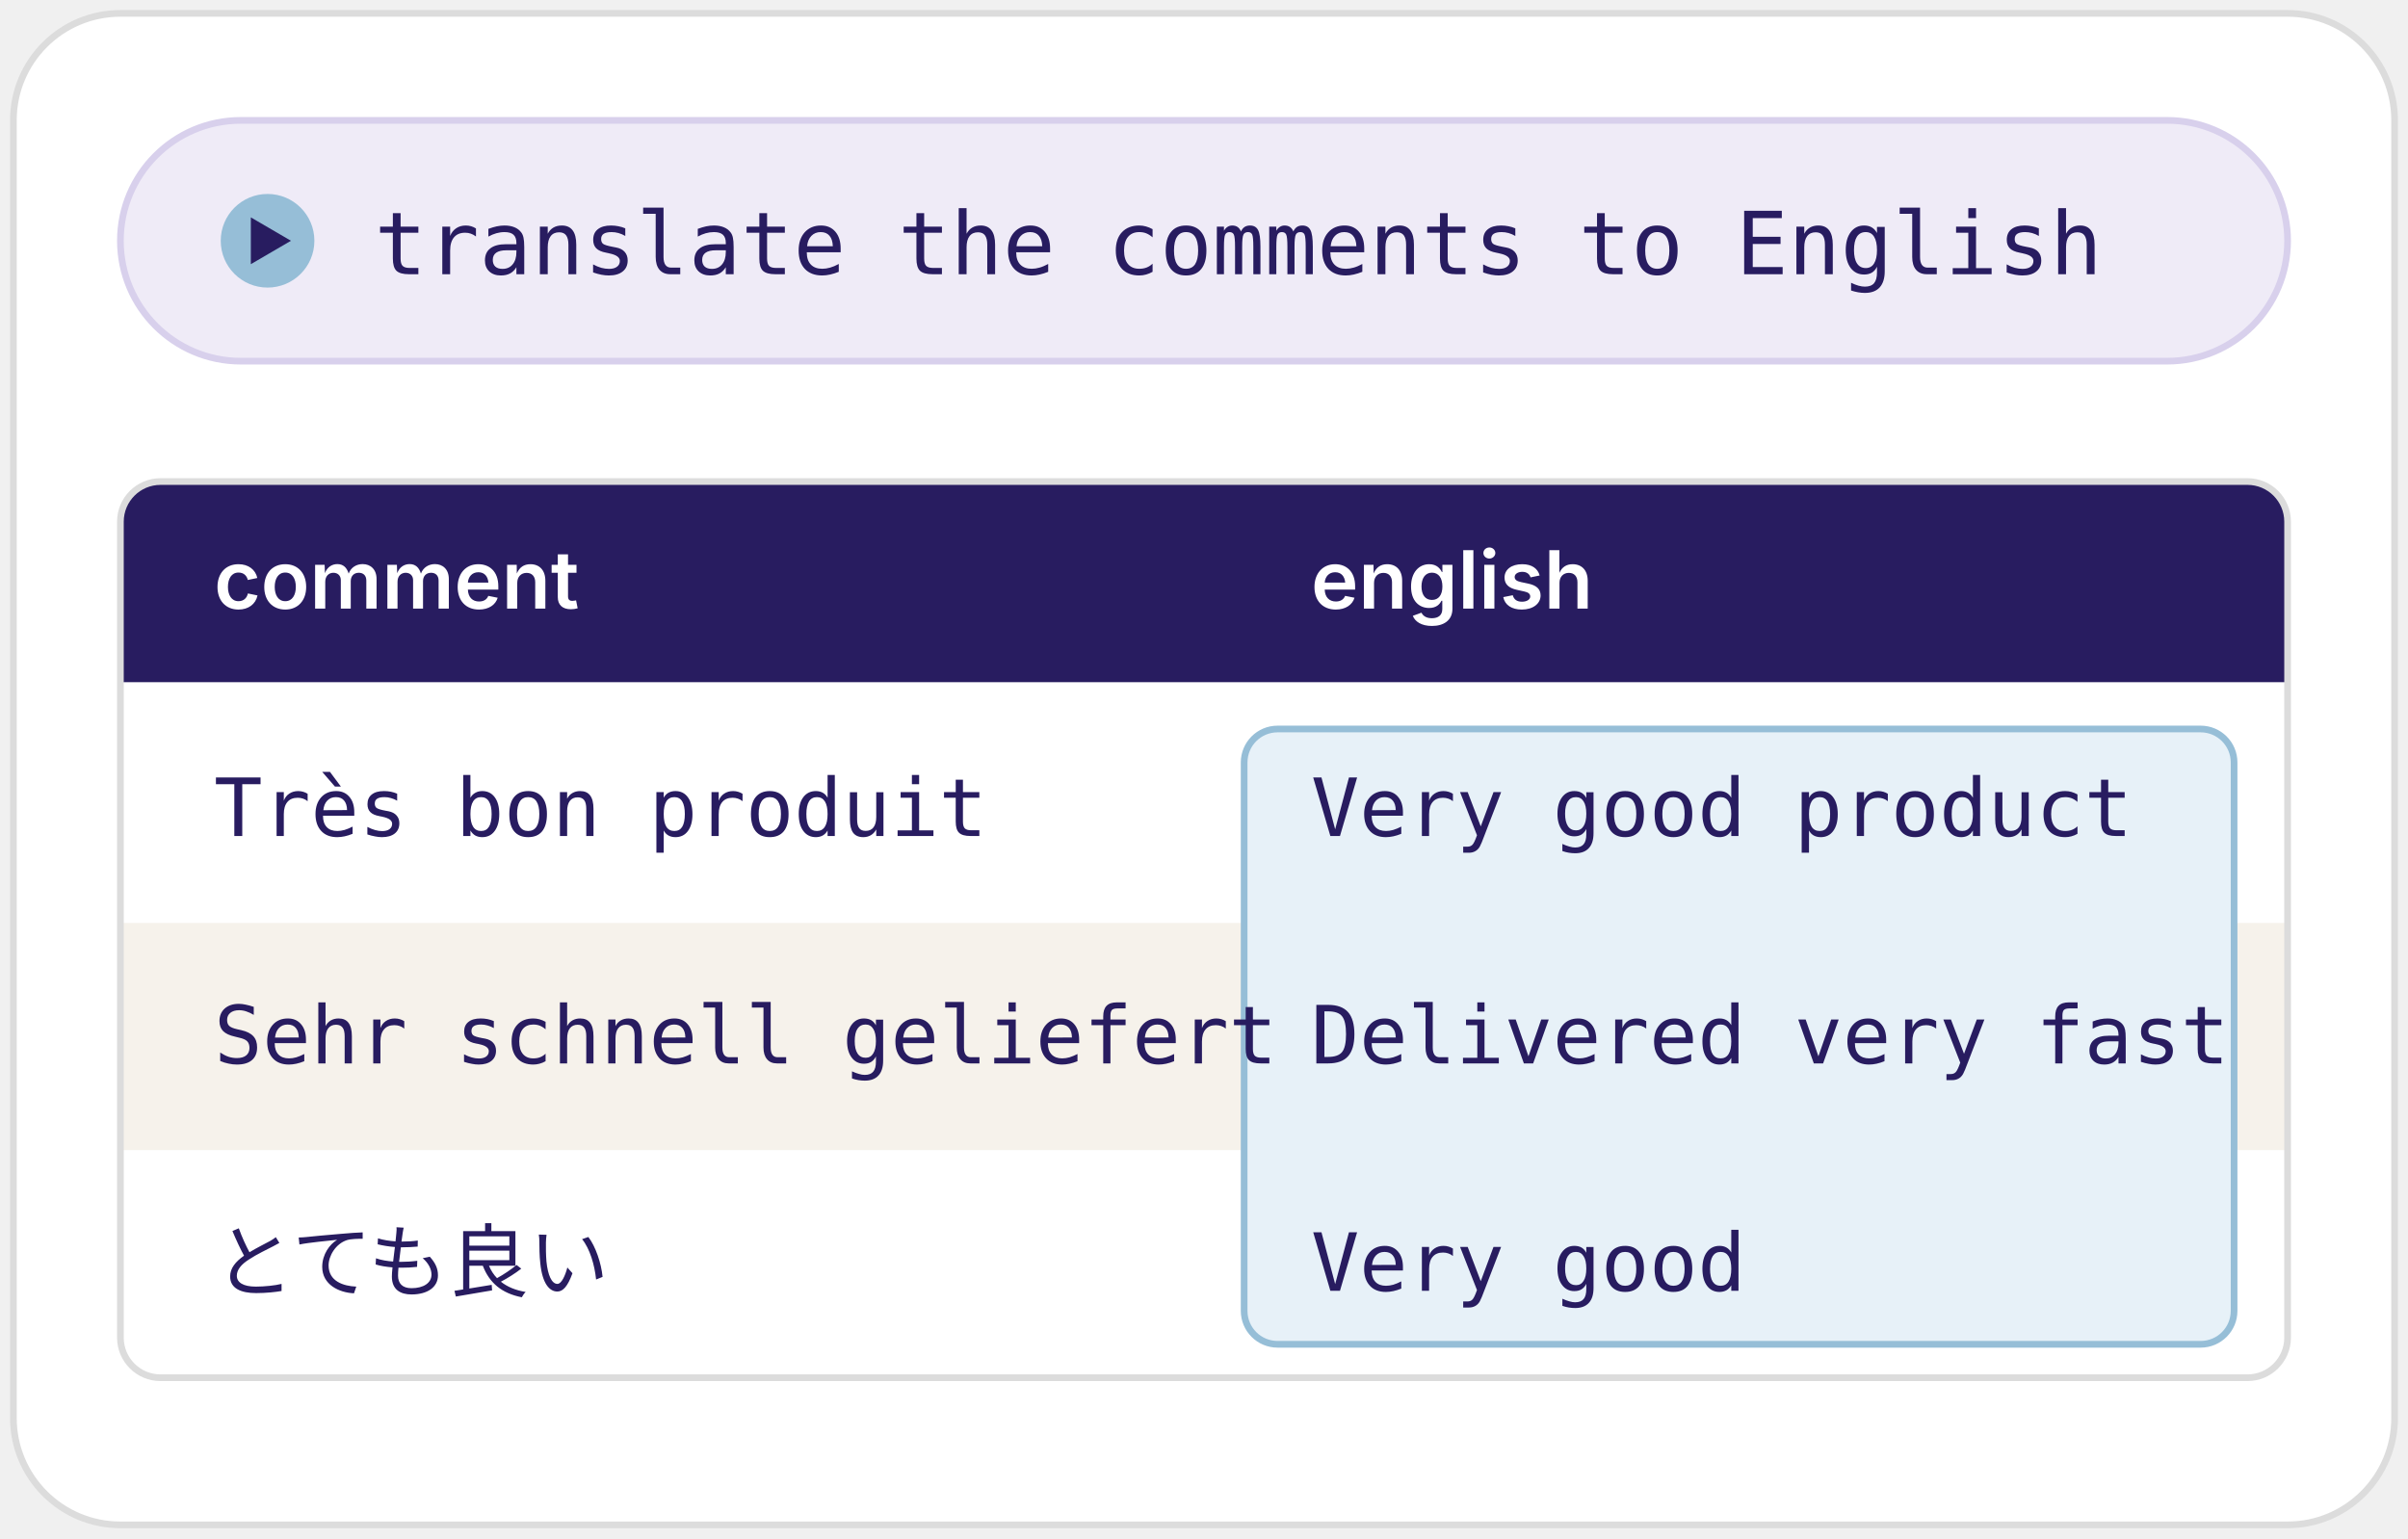
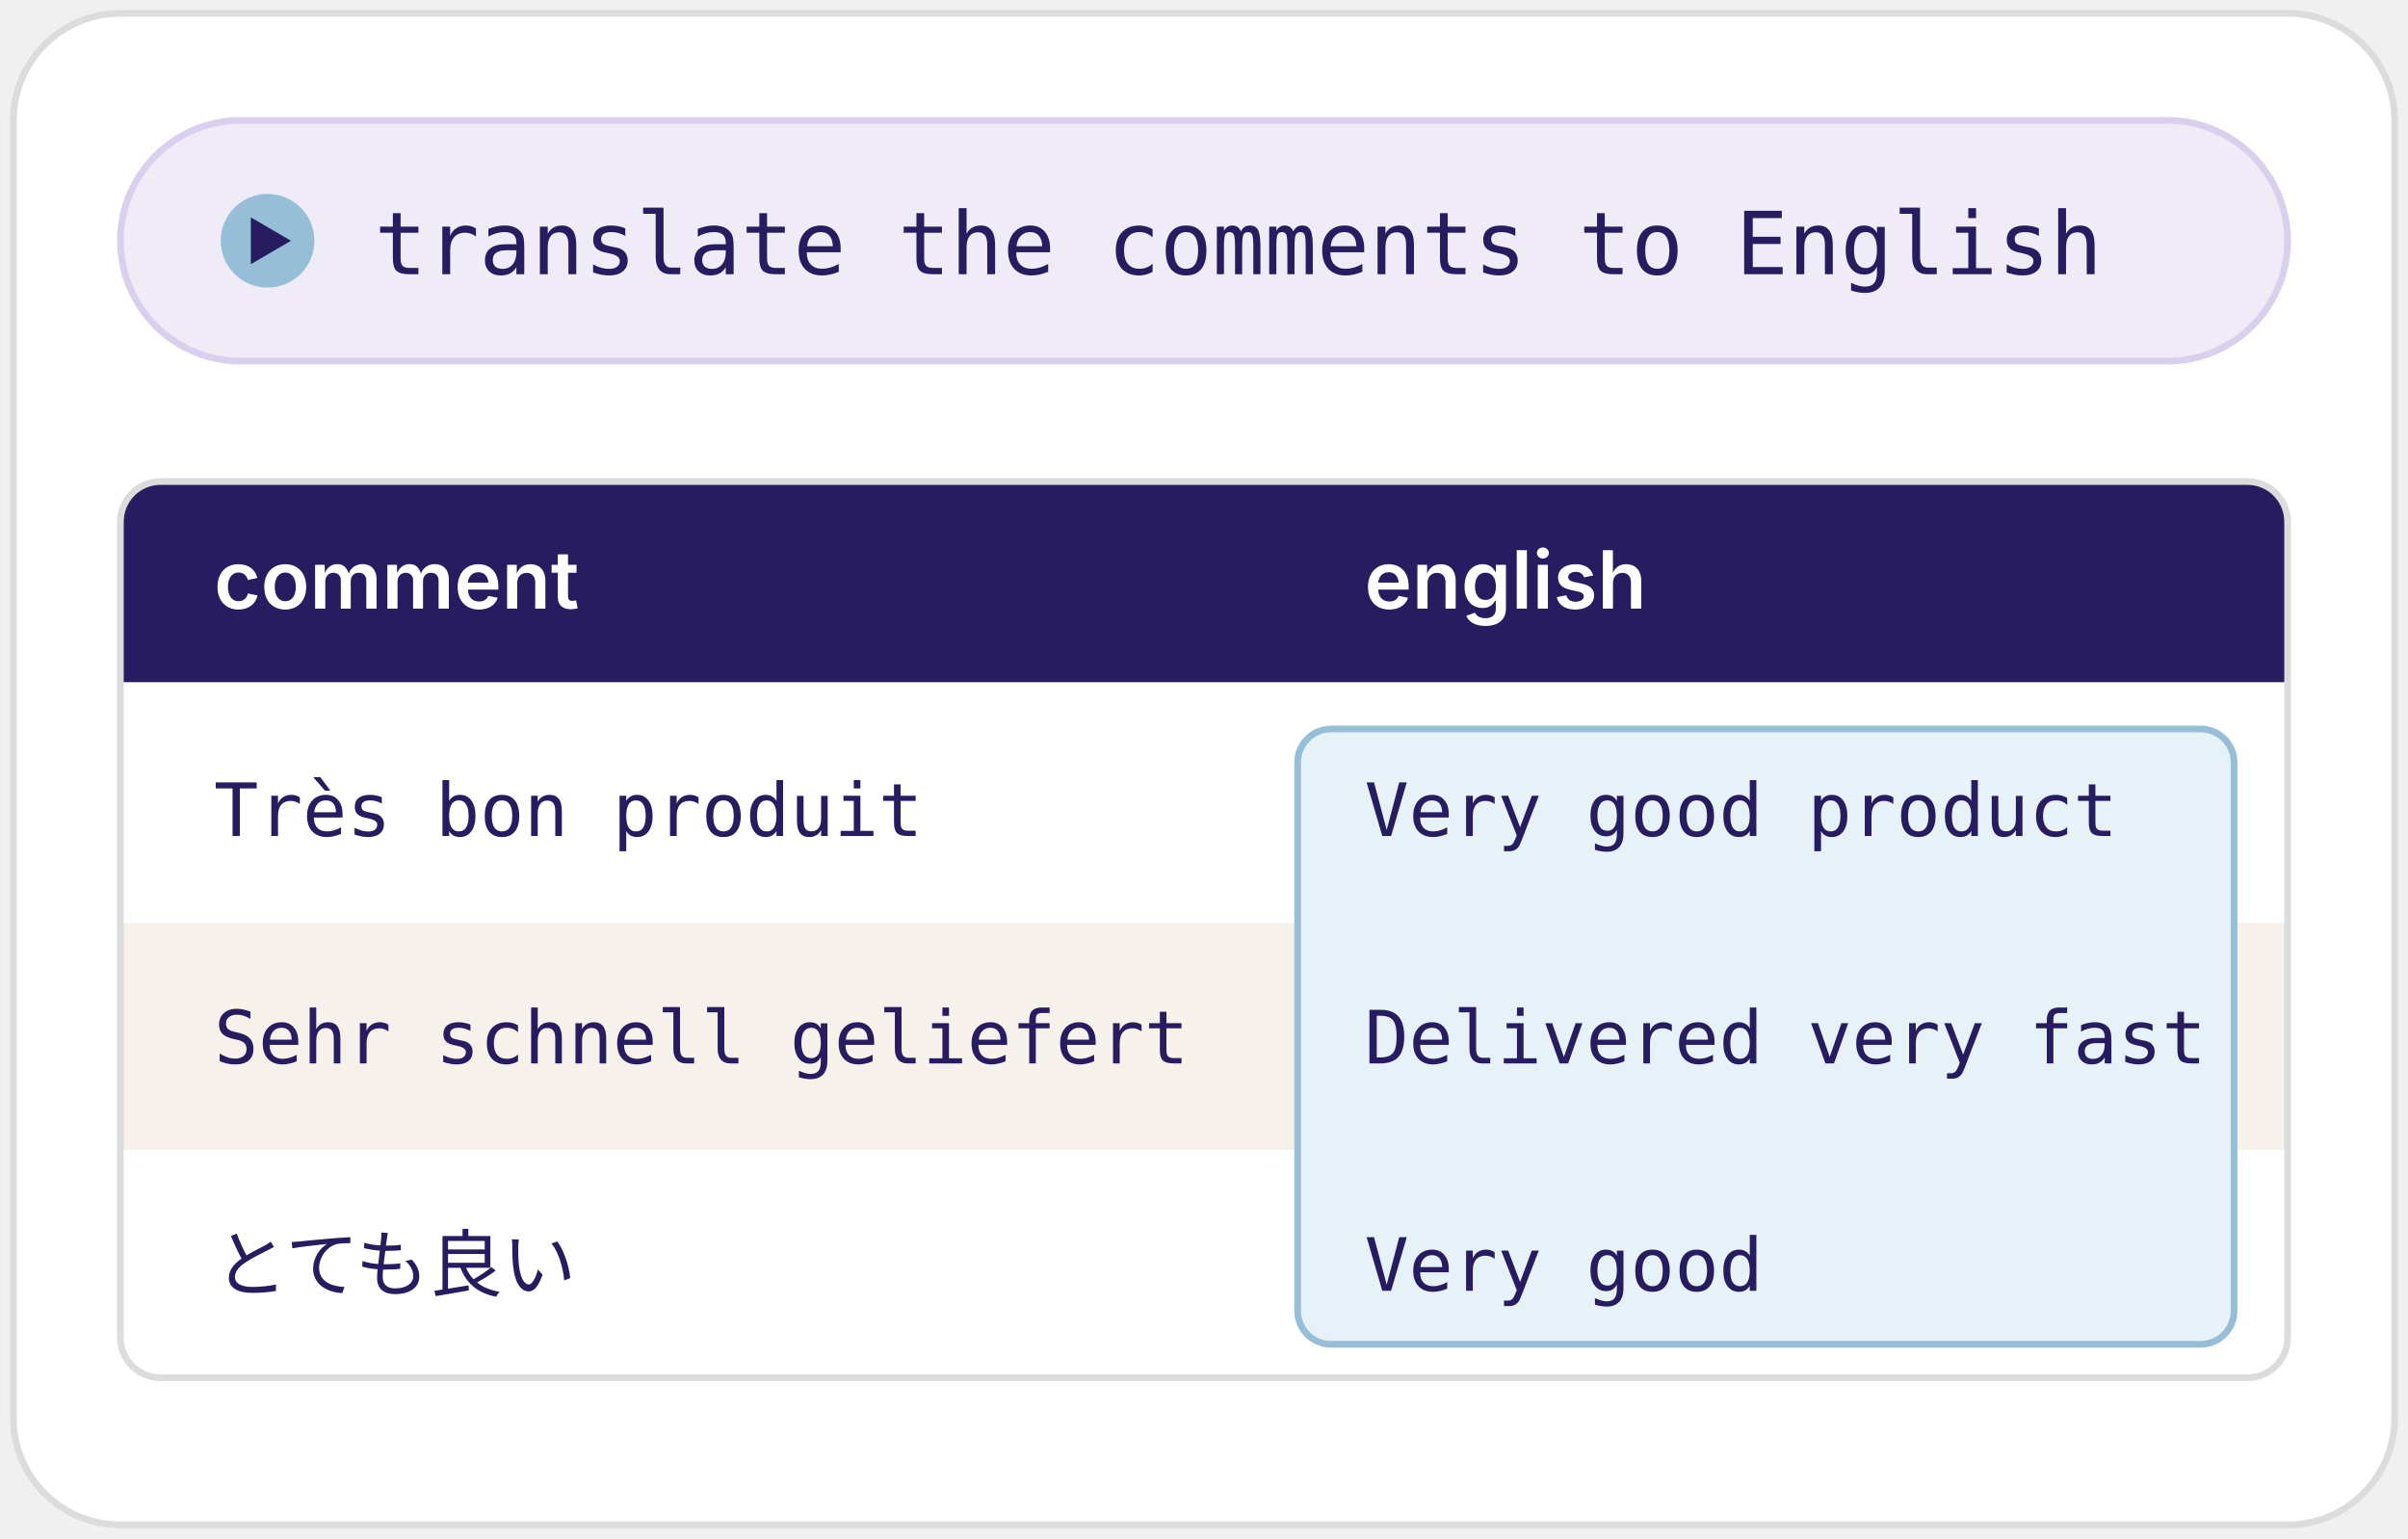
<svg xmlns="http://www.w3.org/2000/svg" viewBox="0 0 360 230" width="360" height="230" font-family="Inter, ui-sans-serif, system-ui, sans-serif">
  <rect x="2" y="2" width="356" height="226" rx="16" fill="#FFFFFF" stroke="#DCDCDC" />
  <rect x="18" y="18" width="324" height="36" rx="18" fill="#EFEBF7" stroke="#D8D0EC" />
  <circle cx="40" cy="36" r="7" fill="#96BED7" />
  <path d="M37.5 32.5 L43.5 36 L37.5 39.5 Z" fill="#281C60" />
  <text x="56" y="41" font-family="JetBrains Mono, ui-monospace, monospace" font-size="13" fill="#281C60">translate the comments to English</text>
  <g>
    <path d="M18 78 q0 -6 6 -6 h312 q6 0 6 6 v24 h-324 Z" fill="#281C60" />
    <text x="32" y="91" font-size="12" font-weight="600" fill="#FFFFFF">comment</text>
-     <text x="196" y="91" font-size="12" font-weight="600" fill="#FFFFFF">english</text>
-     <g font-family="JetBrains Mono, ui-monospace, monospace" font-size="12" fill="#281C60">
+     <text x="204" y="91" font-size="12" font-weight="600" fill="#FFFFFF">english</text>
+     <g font-family="JetBrains Mono, ui-monospace, monospace" font-size="11" fill="#281C60">
      <rect x="18" y="104" width="324" height="34" fill="#FFFFFF" />
      <rect x="18" y="138" width="324" height="34" fill="#F6F2EB" />
      <rect x="18" y="172" width="324" height="34" fill="#FFFFFF" />
-       <rect x="186" y="109" width="148" height="92" rx="5" fill="#E7F1F8" stroke="#96BED7" />
+       <rect x="194" y="109" width="140" height="92" rx="5" fill="#E7F1F8" stroke="#96BED7" />
      <text x="32" y="125">Très bon produit</text>
-       <text x="196" y="125">Very good product</text>
+       <text x="204" y="125">Very good product</text>
      <text x="32" y="159">Sehr schnell geliefert</text>
-       <text x="196" y="159">Delivered very fast</text>
+       <text x="204" y="159">Delivered very fast</text>
      <text x="32" y="193">とても良い</text>
-       <text x="196" y="193">Very good</text>
+       <text x="204" y="193">Very good</text>
    </g>
    <rect x="18" y="72" width="324" height="134" rx="6" fill="none" stroke="#DCDCDC" />
  </g>
</svg>
